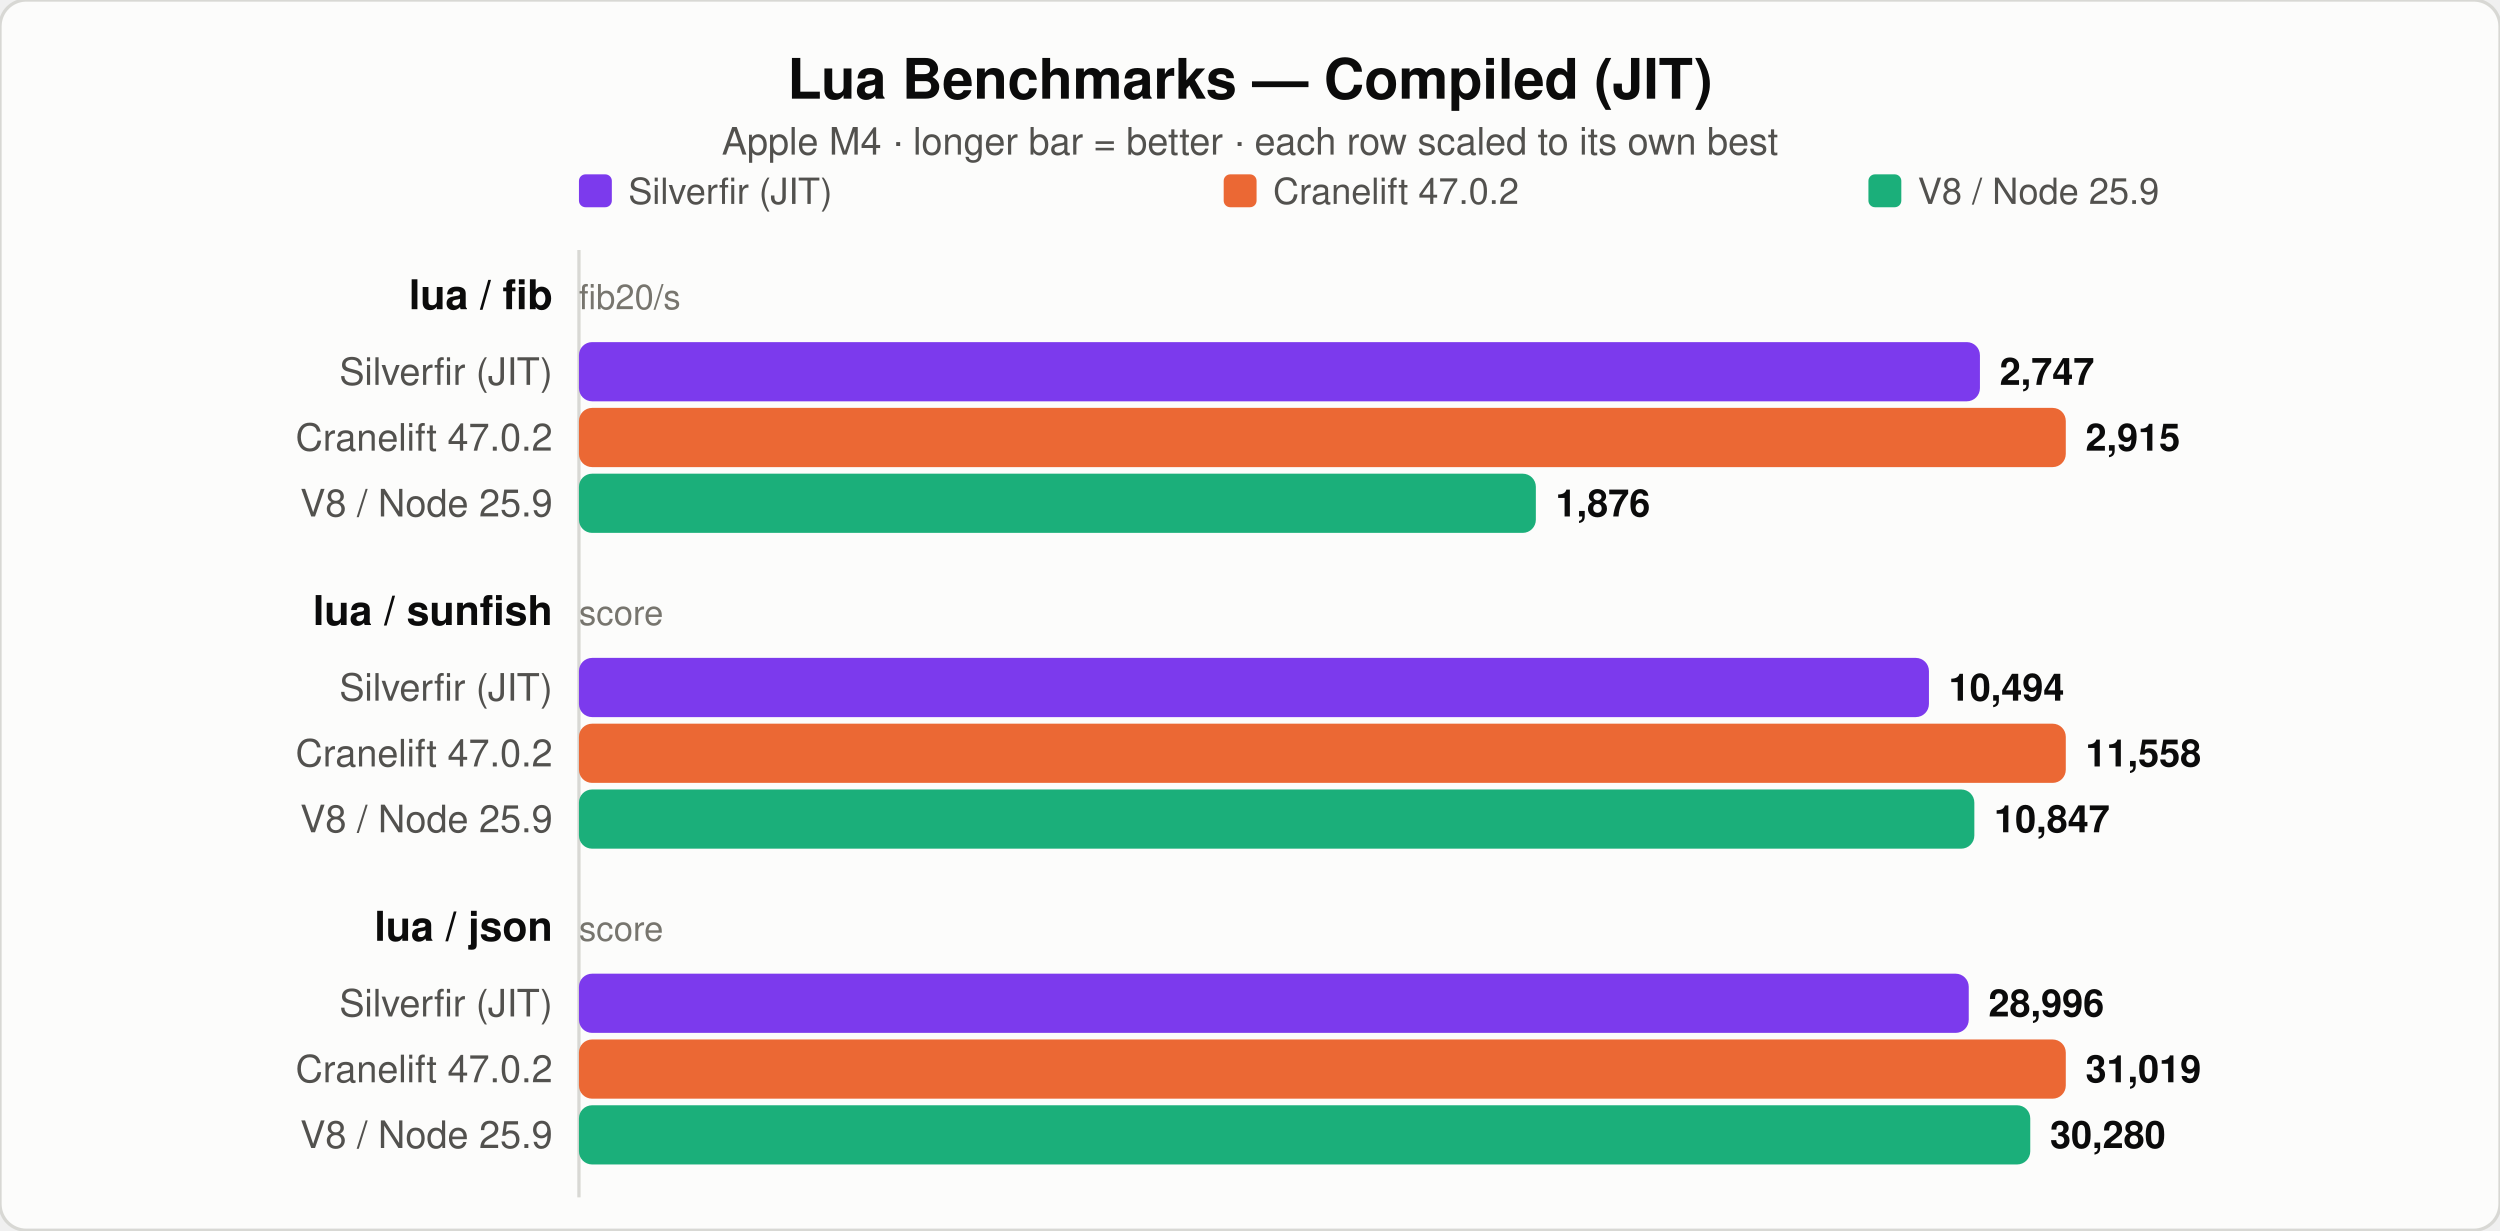
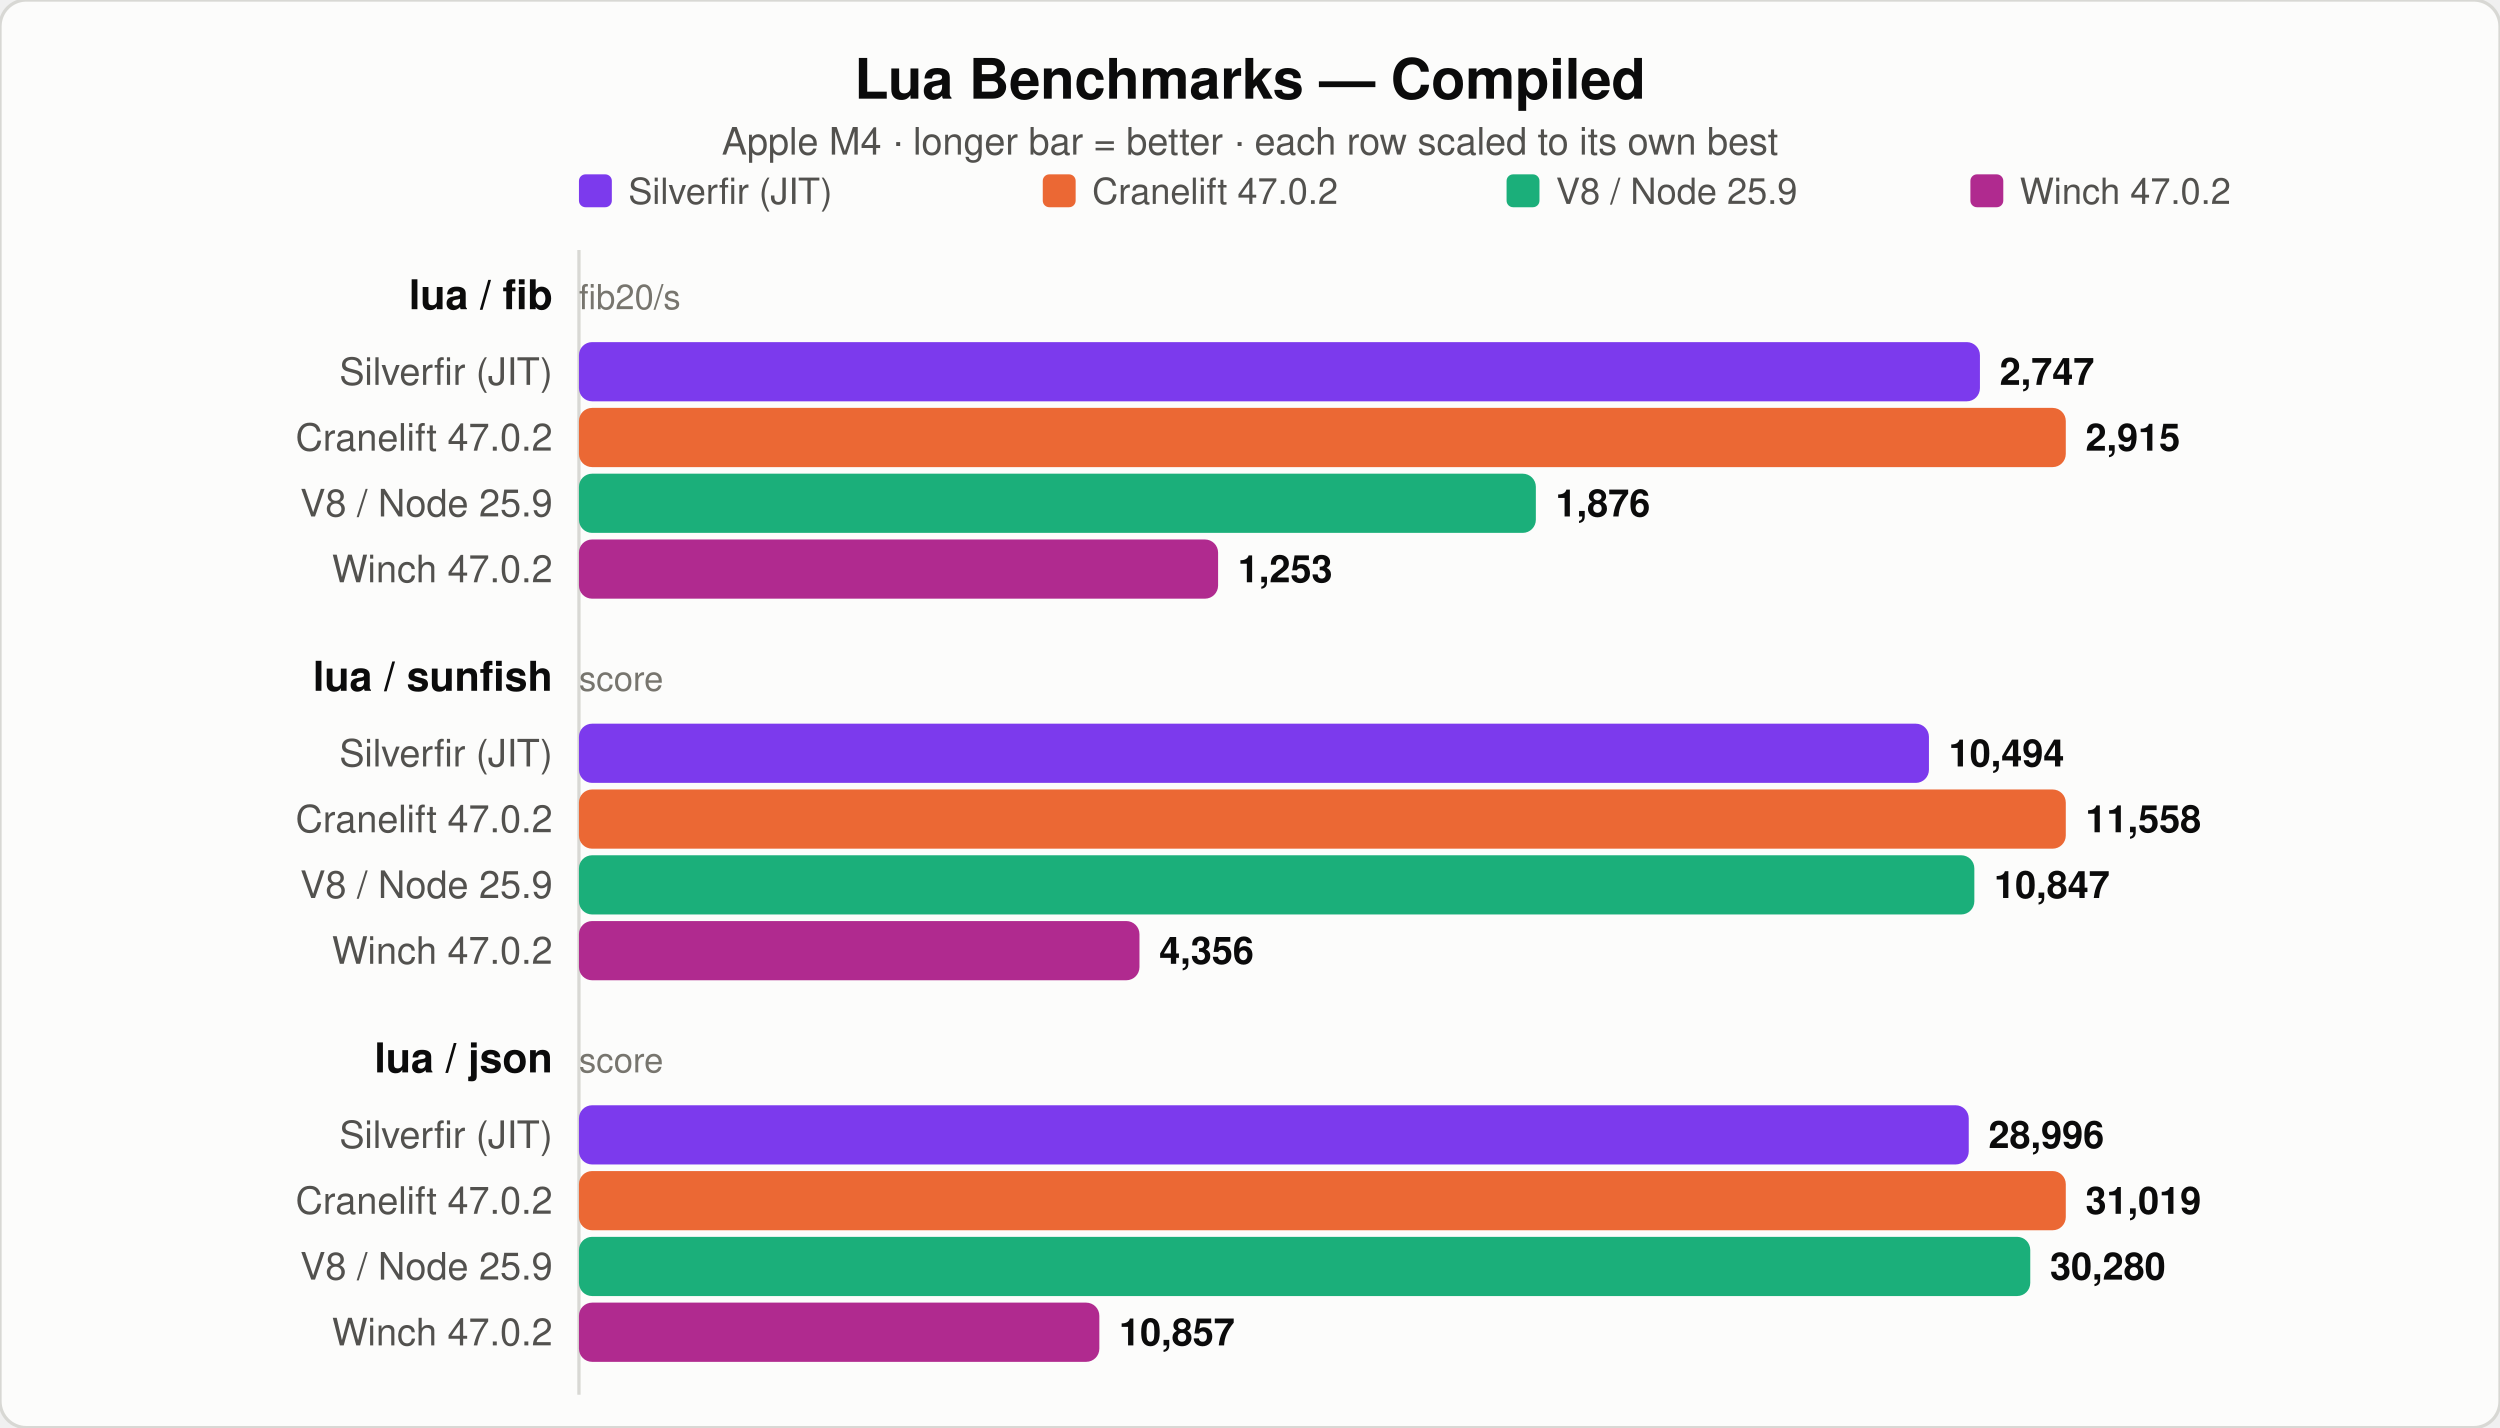
- <svg xmlns="http://www.w3.org/2000/svg" role="img" viewBox="0 0 760 374" width="760" height="374">
+ <svg xmlns="http://www.w3.org/2000/svg" role="img" viewBox="0 0 760 434" width="760" height="434">
  <style>
    text     { font-family: -apple-system, "Segoe UI", Helvetica, Arial, sans-serif; }
    .surface { fill: #fcfcfb; stroke: #d8d8d4; }
    .title   { fill: #0b0b0b; font-size: 17px; font-weight: 600; }
    .sub     { fill: #52514e; font-size: 11.5px; }
    .metric  { fill: #0b0b0b; font-size: 12.5px; font-weight: 600; }
    .unit    { fill: #77756e; font-size: 10.5px; }
    .note    { fill: #77756e; font-size: 10px; font-style: italic; }
    .name    { fill: #52514e; font-size: 11.5px; }
    .legend  { fill: #52514e; font-size: 11px; }
    .val     { fill: #0b0b0b; font-size: 11.5px; font-weight: 600; }
    .rule    { stroke: #e4e4e0; stroke-width: 1; stroke-dasharray: 2 3; }
    .axis    { stroke: #d8d8d4; stroke-width: 1; }
    .s-sf { fill: #7c3aed; }
    .s-cl { fill: #eb6834; }
    .s-v8 { fill: #1baf7a; }
+     .s-wn { fill: #b02a8f; }
    .s-si { fill: #a855f7; }
    .s-w3 { fill: #eda100; }
    .s-wi { fill: #4a9ede; }
    @media (prefers-color-scheme: dark) {
      .surface { fill: #1a1a19; stroke: #3a3a37; }
      .title, .metric { fill: #ffffff; }
      .sub, .name, .legend { fill: #c3c2b7; }
      .val     { fill: #ffffff; }
      .unit, .note { fill: #96958c; }
      .rule    { stroke: #3a3a37; }
      .axis    { stroke: #3a3a37; }
      .s-sf { fill: #8b5cf6; }
      .s-cl { fill: #d95926; }
      .s-v8 { fill: #199e70; }
+       .s-wn { fill: #c13a9d; }
      .s-si { fill: #9085e9; }
      .s-w3 { fill: #c98500; }
      .s-wi { fill: #3987e5; }
    }
  </style>
-   <rect class="surface" width="760" height="374" rx="8" ry="8" stroke-width="1" />
-   <text class="title" x="380" y="30" text-anchor="middle">Lua Benchmarks — Compiled (JIT)</text>
+   <rect class="surface" width="760" height="434" rx="8" ry="8" stroke-width="1" />
+   <text class="title" x="380" y="30" text-anchor="middle">Lua Benchmarks — Compiled</text>
  <text class="sub" x="380" y="47" text-anchor="middle">Apple M4 · longer bar = better · each row scaled to its own best</text>
-   <rect class="s-sf" x="176" y="53" width="10" height="10" rx="2" />
-   <text class="legend" x="191" y="62">Silverfir (JIT)</text>
-   <rect class="s-cl" x="372" y="53" width="10" height="10" rx="2" />
-   <text class="legend" x="387" y="62">Cranelift 47.0.2</text>
-   <rect class="s-v8" x="568" y="53" width="10" height="10" rx="2" />
-   <text class="legend" x="583" y="62">V8 / Node 25.9</text>
-   <line class="axis" x1="176" y1="76" x2="176" y2="364" />
+   <rect class="s-sf" x="176.0" y="53" width="10" height="10" rx="2" />
+   <text class="legend" x="191.0" y="62">Silverfir (JIT)</text>
+   <rect class="s-cl" x="317.0" y="53" width="10" height="10" rx="2" />
+   <text class="legend" x="332.0" y="62">Cranelift 47.0.2</text>
+   <rect class="s-v8" x="458.0" y="53" width="10" height="10" rx="2" />
+   <text class="legend" x="473.0" y="62">V8 / Node 25.9</text>
+   <rect class="s-wn" x="599.0" y="53" width="10" height="10" rx="2" />
+   <text class="legend" x="614.0" y="62">Winch 47.0.2</text>
+   <line class="axis" x1="176" y1="76" x2="176" y2="424" />
  <text class="metric" x="168" y="94" text-anchor="end">lua / fib</text>
  <text class="unit" x="176" y="94">fib20/s</text>
  <text class="name" x="168" y="117" text-anchor="end">Silverfir (JIT)</text>
  <rect class="s-sf" x="176" y="104" width="425.9" height="18" rx="4" />
  <text class="val" x="607.9" y="117">2,747</text>
  <text class="name" x="168" y="137" text-anchor="end">Cranelift 47.0.2</text>
  <rect class="s-cl" x="176" y="124" width="452.0" height="18" rx="4" />
  <text class="val" x="634.0" y="137">2,915</text>
  <text class="name" x="168" y="157" text-anchor="end">V8 / Node 25.9</text>
  <rect class="s-v8" x="176" y="144" width="290.9" height="18" rx="4" />
  <text class="val" x="472.9" y="157">1,876</text>
-   <text class="metric" x="168" y="190" text-anchor="end">lua / sunfish</text>
-   <text class="unit" x="176" y="190">score</text>
-   <text class="name" x="168" y="213" text-anchor="end">Silverfir (JIT)</text>
-   <rect class="s-sf" x="176" y="200" width="410.4" height="18" rx="4" />
-   <text class="val" x="592.4" y="213">10,494</text>
-   <text class="name" x="168" y="233" text-anchor="end">Cranelift 47.0.2</text>
-   <rect class="s-cl" x="176" y="220" width="452.0" height="18" rx="4" />
-   <text class="val" x="634.0" y="233">11,558</text>
-   <text class="name" x="168" y="253" text-anchor="end">V8 / Node 25.9</text>
-   <rect class="s-v8" x="176" y="240" width="424.2" height="18" rx="4" />
-   <text class="val" x="606.2" y="253">10,847</text>
-   <text class="metric" x="168" y="286" text-anchor="end">lua / json</text>
-   <text class="unit" x="176" y="286">score</text>
-   <text class="name" x="168" y="309" text-anchor="end">Silverfir (JIT)</text>
-   <rect class="s-sf" x="176" y="296" width="422.5" height="18" rx="4" />
-   <text class="val" x="604.5" y="309">28,996</text>
-   <text class="name" x="168" y="329" text-anchor="end">Cranelift 47.0.2</text>
-   <rect class="s-cl" x="176" y="316" width="452.0" height="18" rx="4" />
-   <text class="val" x="634.0" y="329">31,019</text>
-   <text class="name" x="168" y="349" text-anchor="end">V8 / Node 25.9</text>
-   <rect class="s-v8" x="176" y="336" width="441.2" height="18" rx="4" />
-   <text class="val" x="623.2" y="349">30,280</text>
+   <text class="name" x="168" y="177" text-anchor="end">Winch 47.0.2</text>
+   <rect class="s-wn" x="176" y="164" width="194.3" height="18" rx="4" />
+   <text class="val" x="376.3" y="177">1,253</text>
+   <text class="metric" x="168" y="210" text-anchor="end">lua / sunfish</text>
+   <text class="unit" x="176" y="210">score</text>
+   <text class="name" x="168" y="233" text-anchor="end">Silverfir (JIT)</text>
+   <rect class="s-sf" x="176" y="220" width="410.4" height="18" rx="4" />
+   <text class="val" x="592.4" y="233">10,494</text>
+   <text class="name" x="168" y="253" text-anchor="end">Cranelift 47.0.2</text>
+   <rect class="s-cl" x="176" y="240" width="452.0" height="18" rx="4" />
+   <text class="val" x="634.0" y="253">11,558</text>
+   <text class="name" x="168" y="273" text-anchor="end">V8 / Node 25.9</text>
+   <rect class="s-v8" x="176" y="260" width="424.2" height="18" rx="4" />
+   <text class="val" x="606.2" y="273">10,847</text>
+   <text class="name" x="168" y="293" text-anchor="end">Winch 47.0.2</text>
+   <rect class="s-wn" x="176" y="280" width="170.4" height="18" rx="4" />
+   <text class="val" x="352.4" y="293">4,356</text>
+   <text class="metric" x="168" y="326" text-anchor="end">lua / json</text>
+   <text class="unit" x="176" y="326">score</text>
+   <text class="name" x="168" y="349" text-anchor="end">Silverfir (JIT)</text>
+   <rect class="s-sf" x="176" y="336" width="422.5" height="18" rx="4" />
+   <text class="val" x="604.5" y="349">28,996</text>
+   <text class="name" x="168" y="369" text-anchor="end">Cranelift 47.0.2</text>
+   <rect class="s-cl" x="176" y="356" width="452.0" height="18" rx="4" />
+   <text class="val" x="634.0" y="369">31,019</text>
+   <text class="name" x="168" y="389" text-anchor="end">V8 / Node 25.9</text>
+   <rect class="s-v8" x="176" y="376" width="441.2" height="18" rx="4" />
+   <text class="val" x="623.2" y="389">30,280</text>
+   <text class="name" x="168" y="409" text-anchor="end">Winch 47.0.2</text>
+   <rect class="s-wn" x="176" y="396" width="158.2" height="18" rx="4" />
+   <text class="val" x="340.2" y="409">10,857</text>
</svg>
